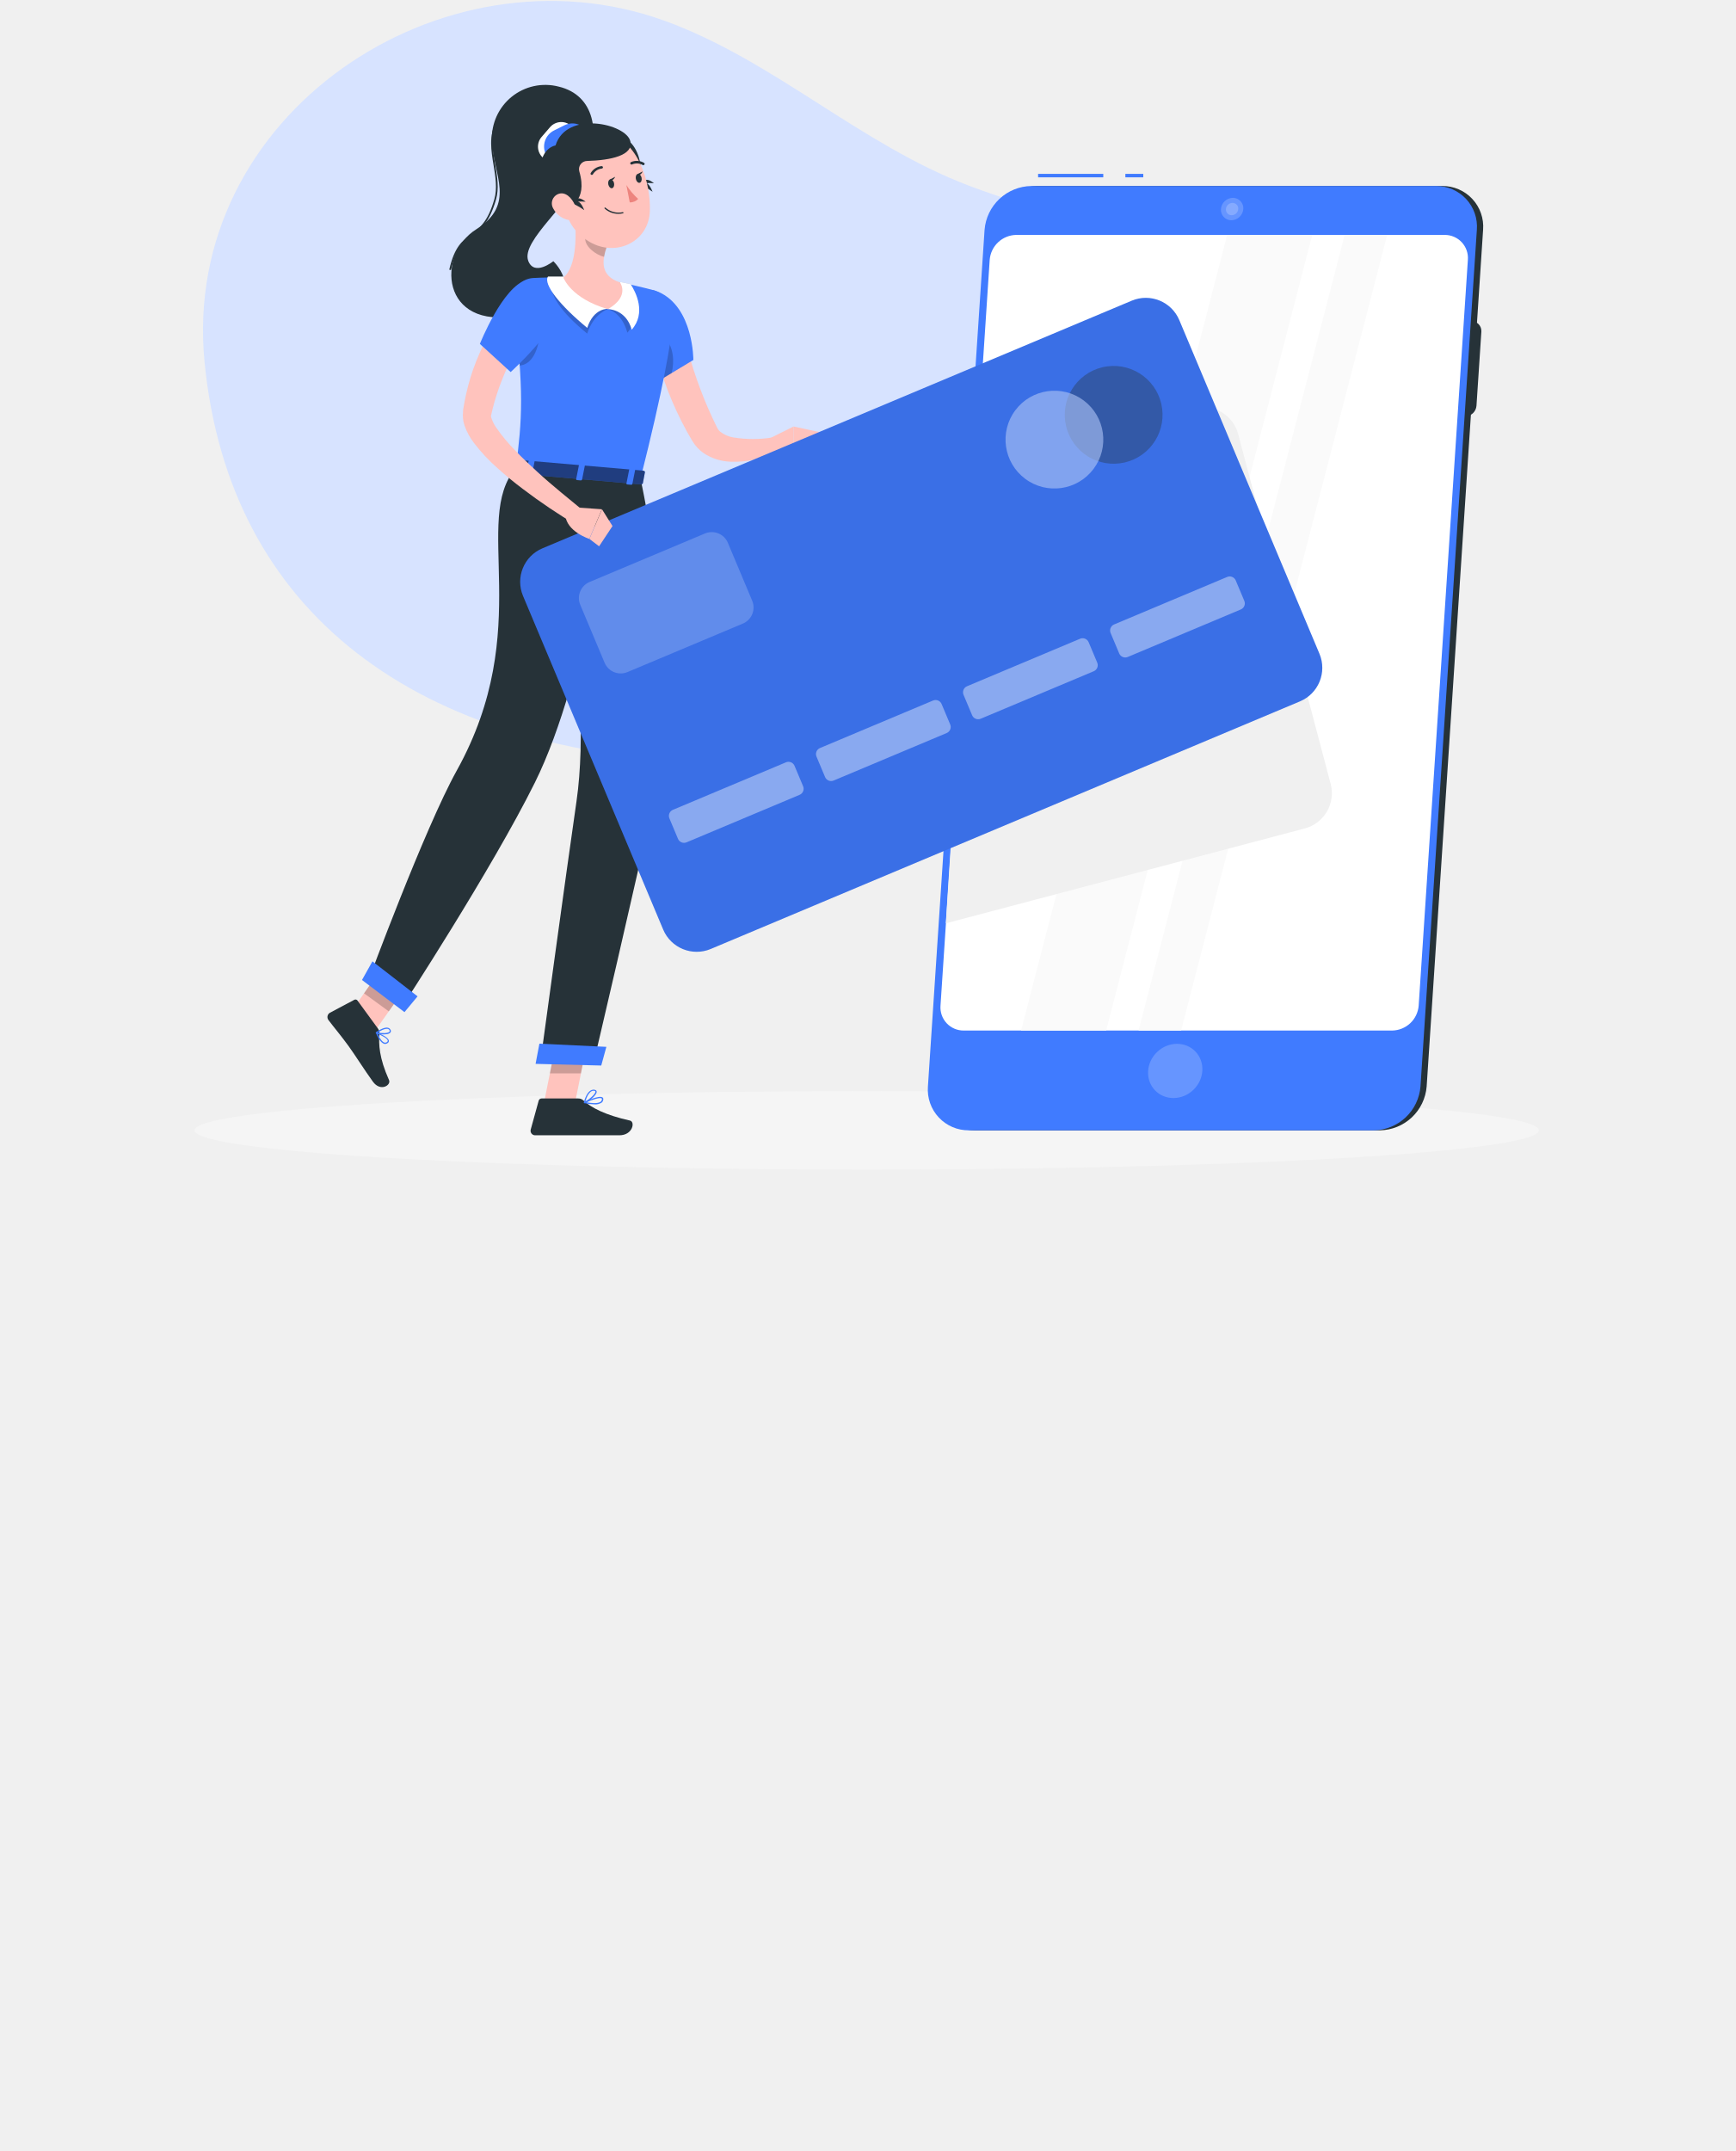
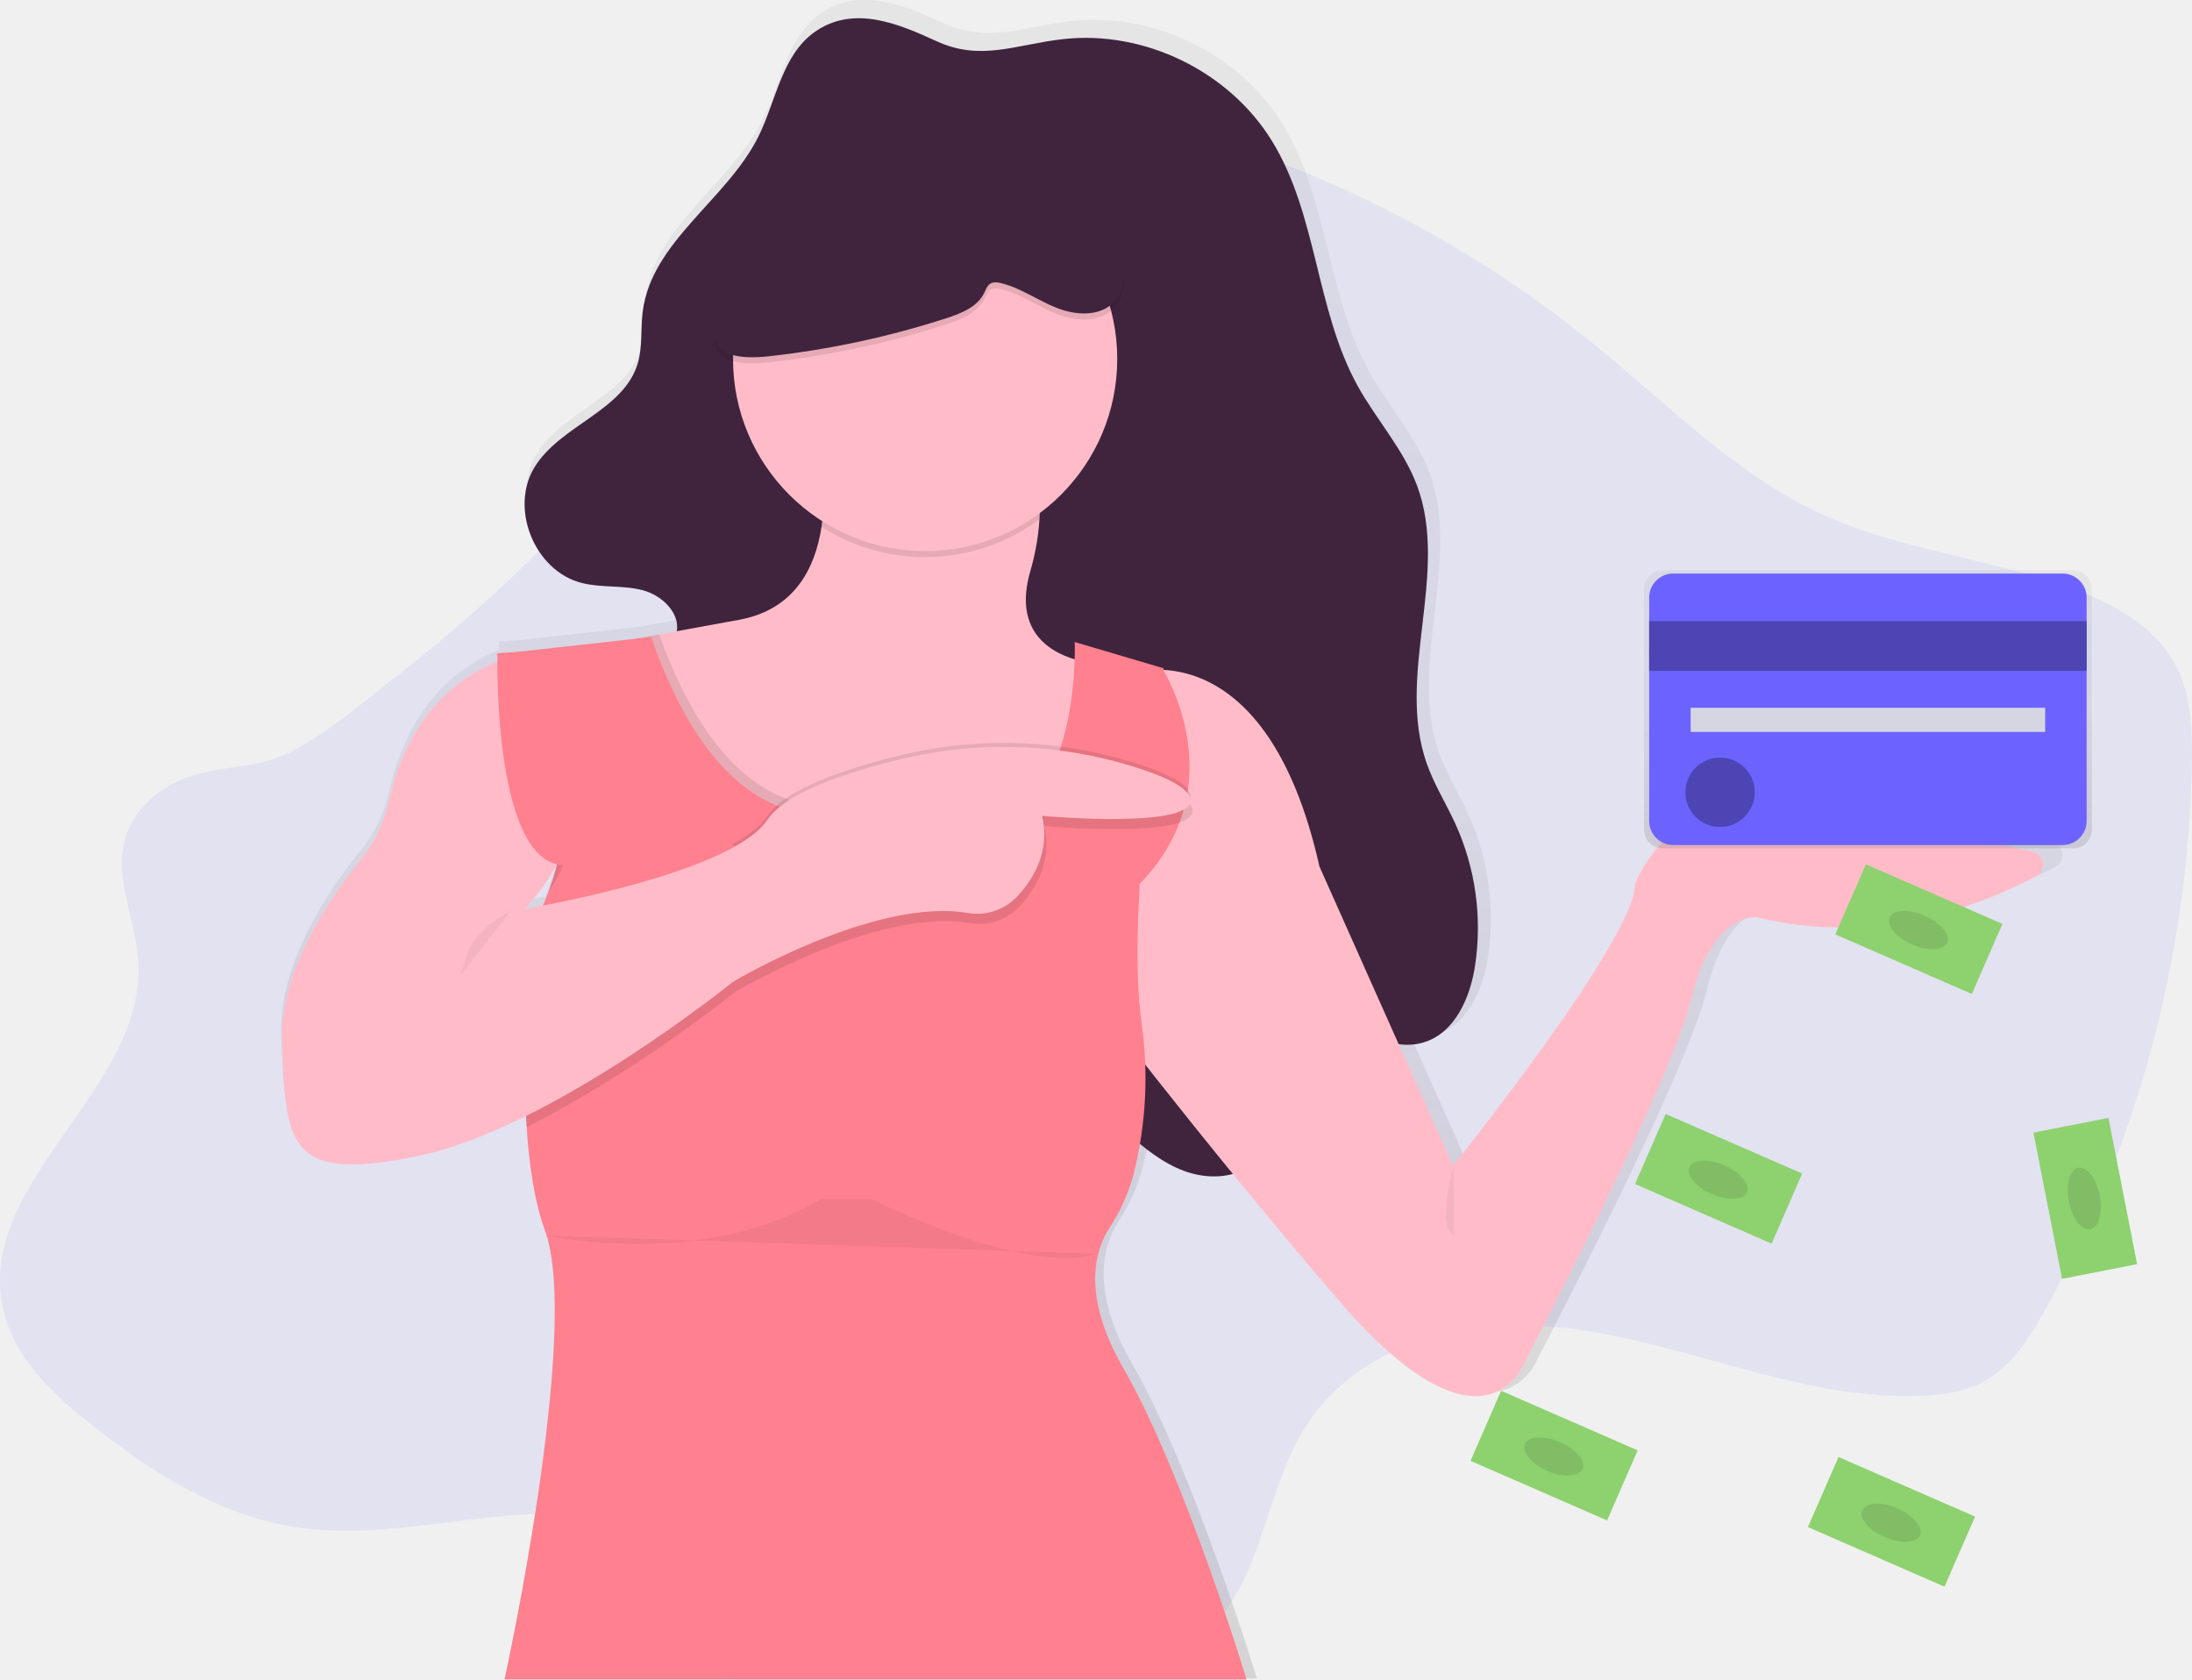
- <svg xmlns="http://www.w3.org/2000/svg" width="426" height="528" viewBox="0 0 426 528" fill="none">
-   <path d="M315.597 93.311C338.935 149.306 234.391 189.088 175.868 187.318C101.82 185.079 56.174 150.124 50.216 88.826C44.309 28.081 108.603 -14.552 163.024 5.049C189.843 14.71 211.062 35.392 237.881 45.58C269.721 57.666 301.017 58.321 315.597 93.311Z" fill="#D7E3FF" />
-   <path d="M212.781 287.095C303.922 287.095 377.806 282.782 377.806 277.46C377.806 272.139 303.922 267.826 212.781 267.826C121.641 267.826 47.757 272.139 47.757 277.46C47.757 282.782 121.641 287.095 212.781 287.095Z" fill="#F5F5F5" />
-   <path d="M338.79 277.46H239.379C237.994 277.475 236.621 277.201 235.348 276.656C234.074 276.112 232.928 275.308 231.983 274.296C231.037 273.284 230.313 272.086 229.855 270.778C229.398 269.471 229.218 268.083 229.327 266.702L243.2 56.414C243.433 53.517 244.736 50.81 246.855 48.821C248.975 46.832 251.759 45.704 254.665 45.656H354.068C355.452 45.642 356.824 45.917 358.096 46.462C359.369 47.008 360.514 47.812 361.458 48.824C362.403 49.836 363.127 51.033 363.583 52.34C364.04 53.647 364.22 55.034 364.111 56.414L350.255 266.702C350.023 269.599 348.72 272.306 346.6 274.295C344.481 276.284 341.696 277.412 338.79 277.46Z" fill="#263238" />
-   <path d="M359.719 102.205H347.684C347.35 102.208 347.019 102.142 346.712 102.01C346.405 101.879 346.128 101.685 345.9 101.441C345.672 101.197 345.497 100.908 345.387 100.592C345.276 100.277 345.233 99.942 345.259 99.609L346.459 81.395C346.526 80.702 346.846 80.059 347.358 79.588C347.87 79.116 348.538 78.851 349.234 78.841H361.26C361.59 78.838 361.918 78.903 362.222 79.032C362.526 79.161 362.8 79.352 363.028 79.591C363.255 79.831 363.431 80.114 363.544 80.424C363.657 80.735 363.705 81.065 363.686 81.395L362.486 99.609C362.431 100.308 362.116 100.962 361.605 101.442C361.093 101.922 360.421 102.194 359.719 102.205Z" fill="#263238" />
-   <path d="M280.684 42.677H276.284V43.528H280.684V42.677Z" fill="#407BFF" />
-   <path d="M270.862 42.677H254.861V43.528H270.862V42.677Z" fill="#407BFF" />
-   <path d="M337.275 277.46H237.864C236.479 277.474 235.107 277.199 233.834 276.654C232.561 276.109 231.416 275.305 230.471 274.293C229.525 273.281 228.801 272.084 228.343 270.777C227.885 269.47 227.705 268.082 227.812 266.702L241.719 56.414C241.952 53.517 243.255 50.81 245.374 48.821C247.494 46.833 250.278 45.704 253.184 45.656H352.595C353.975 45.651 355.34 45.932 356.605 46.481C357.871 47.03 359.008 47.835 359.947 48.846C360.885 49.857 361.603 51.052 362.056 52.354C362.509 53.657 362.687 55.039 362.579 56.414L348.74 266.702C348.508 269.599 347.205 272.306 345.085 274.295C342.966 276.284 340.181 277.412 337.275 277.46Z" fill="#407BFF" />
-   <path d="M341.786 252.964H236.613C235.826 252.973 235.046 252.817 234.323 252.508C233.599 252.198 232.949 251.741 232.411 251.167C231.874 250.592 231.462 249.911 231.203 249.169C230.943 248.426 230.84 247.638 230.902 246.853L242.979 63.776C243.11 62.135 243.846 60.6 245.044 59.471C246.243 58.342 247.818 57.698 249.465 57.665H354.664C355.45 57.657 356.23 57.813 356.954 58.122C357.677 58.432 358.328 58.888 358.865 59.463C359.402 60.038 359.814 60.718 360.074 61.461C360.334 62.203 360.436 62.992 360.375 63.776L348.297 246.853C348.166 248.499 347.427 250.037 346.223 251.167C345.019 252.297 343.437 252.938 341.786 252.964Z" fill="white" />
-   <path d="M322.168 57.666H301.281L250.682 252.965H271.568L322.168 57.666Z" fill="#FAFAFA" />
-   <path d="M340.569 57.666H330.126L279.526 252.965H289.97L340.569 57.666Z" fill="#FAFAFA" />
-   <path d="M326.696 192.45L303.988 106.563C303.38 104.28 301.893 102.33 299.851 101.142C297.809 99.953 295.379 99.622 293.093 100.222L239.37 114.419L232.204 226.648L320.355 203.353C322.638 202.742 324.586 201.252 325.774 199.209C326.962 197.166 327.293 194.736 326.696 192.45Z" fill="#F0F0F0" />
-   <path opacity="0.2" d="M293.001 267.505C295.731 264.864 295.941 260.653 293.47 258.099C290.999 255.545 286.783 255.615 284.053 258.256C281.324 260.896 281.114 265.108 283.584 267.662C286.055 270.216 290.271 270.146 293.001 267.505Z" fill="white" />
-   <path opacity="0.2" d="M305.239 51.316C305.18 52.058 304.846 52.75 304.303 53.259C303.76 53.767 303.046 54.055 302.302 54.065C301.95 54.066 301.601 53.994 301.278 53.854C300.955 53.714 300.664 53.508 300.424 53.249C300.184 52.991 300 52.686 299.884 52.353C299.768 52.021 299.722 51.667 299.749 51.316C299.806 50.574 300.14 49.88 300.683 49.371C301.227 48.862 301.941 48.575 302.685 48.567C303.038 48.566 303.387 48.638 303.71 48.778C304.033 48.919 304.324 49.124 304.564 49.383C304.804 49.641 304.988 49.946 305.104 50.279C305.22 50.611 305.266 50.965 305.239 51.316Z" fill="white" />
-   <path opacity="0.2" d="M303.996 51.316C303.966 51.724 303.785 52.106 303.487 52.387C303.189 52.667 302.797 52.826 302.388 52.831C302.192 52.834 301.999 52.796 301.819 52.72C301.639 52.643 301.478 52.53 301.345 52.387C301.211 52.245 301.11 52.075 301.046 51.891C300.982 51.706 300.958 51.511 300.975 51.316C301.005 50.908 301.186 50.526 301.484 50.245C301.782 49.965 302.174 49.806 302.583 49.801C302.779 49.798 302.972 49.836 303.152 49.912C303.332 49.989 303.493 50.102 303.626 50.245C303.759 50.387 303.861 50.556 303.925 50.741C303.989 50.926 304.013 51.121 303.996 51.316Z" fill="white" />
-   <path d="M144.112 40.694C147.287 32.889 146.147 23.382 137.142 21.255C135.157 20.743 133.081 20.704 131.079 21.14C129.077 21.576 127.204 22.475 125.612 23.765C124.02 25.055 122.753 26.7 121.911 28.569C121.069 30.437 120.677 32.476 120.766 34.524C121.124 43.035 126.724 50.125 116.91 56.295C107.097 62.466 108.144 81.063 127.124 77.471C146.104 73.88 135.848 64.117 135.848 64.117C135.848 64.117 131.192 67.913 129.694 64.049C127.796 59.044 140.436 49.827 144.112 40.694Z" fill="#263238" />
-   <path d="M110.714 66.296L110.297 66.202C111.565 60.525 113.557 59.061 115.659 57.512C117.762 55.963 119.753 54.491 121.362 48.907C122.119 46.277 121.643 43.367 121.175 40.558C120.579 36.975 119.966 33.264 121.813 29.944L122.179 30.157C120.409 33.34 121.013 36.966 121.592 40.49C122.068 43.35 122.562 46.303 121.77 49.001C120.128 54.721 117.983 56.295 115.915 57.827C113.846 59.359 111.948 60.781 110.714 66.296Z" fill="#263238" />
-   <path d="M168.284 83.565C168.344 83.855 168.446 84.289 168.54 84.68L168.838 85.88C169.042 86.689 169.272 87.498 169.51 88.306C169.995 89.915 170.514 91.54 171.076 93.141C172.199 96.361 173.483 99.522 174.923 102.614L175.996 104.852C176.177 105.252 176.434 105.614 176.753 105.916C177.71 106.685 178.851 107.19 180.064 107.38C183.246 107.894 186.491 107.894 189.673 107.38L190.822 110.997C189.942 111.385 189.041 111.726 188.124 112.019C187.213 112.322 186.287 112.577 185.349 112.785C183.397 113.234 181.393 113.42 179.392 113.338C177.036 113.271 174.746 112.549 172.778 111.253C171.671 110.485 170.738 109.493 170.038 108.342L169.902 108.129L169.816 107.984L169.646 107.678L169.297 107.082L168.608 105.873C166.827 102.627 165.263 99.266 163.927 95.813C163.28 94.111 162.641 92.332 162.122 90.536C161.867 89.685 161.612 88.74 161.382 87.821C161.152 86.902 160.948 86.034 160.76 84.944L168.284 83.565Z" fill="#FFC3BD" />
-   <path d="M161.714 71.667C170.302 75.497 170.225 88.366 170.225 88.366L161.177 93.805C161.177 93.805 154.368 83.727 154.879 79.148C155.381 74.373 156.845 69.513 161.714 71.667Z" fill="#407BFF" />
-   <path opacity="0.2" d="M163.067 82.646C160.718 80.272 158.65 83.012 156.76 86.051C158.056 88.738 159.532 91.334 161.177 93.822L164.888 91.592C165.62 88.757 165.408 85.03 163.067 82.646Z" fill="black" />
-   <path d="M188.779 107.703L194.822 104.69L194.891 112.597C194.891 112.597 190.38 113.38 187.375 110.214L188.779 107.703Z" fill="#FFC3BD" />
-   <path d="M201.317 106.094L200.278 111.967L194.891 112.597L194.822 104.69L201.317 106.094Z" fill="#FFC3BD" />
-   <path d="M133.465 271.179L140.938 271.894L144.419 254.505L136.946 253.791L133.465 271.179Z" fill="#FFC3BD" />
-   <path d="M84.466 250.794L90.543 255.22L100.68 240.836L94.594 236.41L84.466 250.794Z" fill="#FFC3BD" />
-   <path d="M92.773 252.454L87.768 245.603C87.685 245.481 87.56 245.395 87.417 245.36C87.274 245.326 87.123 245.345 86.993 245.415L80.993 248.599C80.845 248.685 80.716 248.801 80.616 248.94C80.516 249.079 80.446 249.238 80.412 249.406C80.377 249.574 80.379 249.747 80.416 249.915C80.453 250.082 80.525 250.24 80.627 250.377C82.414 252.735 83.393 253.782 85.598 256.803C86.959 258.659 89.683 262.957 91.555 265.519C93.428 268.081 96.058 266.37 95.513 265.136C93.045 259.595 92.96 256.352 93.147 253.756C93.183 253.291 93.05 252.829 92.773 252.454Z" fill="#263238" />
-   <path d="M141.925 269.638H132.954C132.793 269.638 132.636 269.692 132.508 269.791C132.381 269.889 132.289 270.027 132.248 270.183L130.299 277.256C130.251 277.423 130.243 277.599 130.275 277.77C130.308 277.941 130.38 278.102 130.486 278.241C130.592 278.379 130.728 278.49 130.885 278.566C131.042 278.642 131.214 278.68 131.388 278.677C134.554 278.677 136.052 278.677 139.993 278.677H152.053C155.33 278.677 156.011 275.366 154.658 275.06C148.581 273.715 145.074 271.86 143.193 270.089C142.843 269.784 142.39 269.623 141.925 269.638Z" fill="#263238" />
-   <path opacity="0.2" d="M144.419 254.514L142.623 263.476H135.005L136.946 253.799L144.419 254.514Z" fill="black" />
-   <path opacity="0.2" d="M94.594 236.41L100.68 240.845L95.454 248.258L89.368 243.823L94.594 236.41Z" fill="black" />
-   <path d="M165.254 78.45C164.727 84.195 162.82 95.473 157.245 117.508L126.656 114.861C128.128 103.38 128.818 95.941 125.941 74.203C125.847 73.485 125.903 72.754 126.103 72.058C126.304 71.362 126.645 70.714 127.107 70.156C127.568 69.597 128.139 69.139 128.785 68.81C129.431 68.482 130.137 68.289 130.86 68.245C133.065 68.126 135.686 68.049 138.316 68.152C142.969 68.221 147.611 68.622 152.207 69.352C154.905 69.837 157.782 70.535 160.122 71.148C161.703 71.562 163.086 72.522 164.025 73.859C164.965 75.196 165.4 76.823 165.254 78.45Z" fill="#407BFF" />
-   <path opacity="0.2" d="M126.724 80.57C127.115 83.974 127.405 87.013 127.575 89.736C130.392 89.489 132.469 86.4 132.682 79.94C131.626 76.816 129.116 77.948 126.724 80.57Z" fill="black" />
-   <path d="M157.245 117.508C157.245 117.508 167.595 163.299 160.65 195.582C156.028 217.2 145.738 260.872 145.738 260.872L132.69 260.54C132.69 260.54 138.921 214.707 141.534 196.705C146.002 165.877 134.81 115.602 134.81 115.602L157.245 117.508Z" fill="#263238" />
-   <path opacity="0.2" d="M145.312 126.76L138.784 137.05C140.75 149.251 141.998 161.556 142.521 173.904C151.696 157.477 147.347 135.45 145.312 126.76Z" fill="black" />
-   <path d="M147.611 261.553L131.49 261.144L132.427 256.19L148.87 256.965L147.611 261.553Z" fill="#407BFF" />
-   <path d="M150.555 117.023C150.555 117.023 144.487 165.58 131.32 192.092C120.689 213.507 98.45 247.543 98.45 247.543L90.321 241.032C90.321 241.032 104.229 203.387 112.127 189.165C131.507 154.268 115.668 127.671 126.656 114.861L150.555 117.023Z" fill="#263238" />
-   <path d="M277.847 73.811L133.176 134.596C128.634 136.504 126.499 141.733 128.407 146.274L162.817 228.171C164.725 232.713 169.954 234.848 174.495 232.939L319.166 172.155C323.708 170.247 325.843 165.018 323.935 160.476L289.525 78.579C287.617 74.038 282.388 71.903 277.847 73.811Z" fill="#407BFF" />
-   <path opacity="0.1" d="M277.847 73.811L133.176 134.596C128.634 136.504 126.499 141.733 128.407 146.274L162.817 228.171C164.725 232.713 169.954 234.848 174.495 232.939L319.166 172.155C323.708 170.247 325.843 165.018 323.935 160.476L289.525 78.579C287.617 74.038 282.388 71.903 277.847 73.811Z" fill="black" />
-   <path opacity="0.2" d="M173.082 130.95L144.755 142.852C142.571 143.769 141.544 146.284 142.462 148.468L148.433 162.678C149.35 164.863 151.865 165.889 154.049 164.972L182.376 153.07C184.56 152.152 185.587 149.638 184.669 147.454L178.699 133.243C177.781 131.059 175.266 130.032 173.082 130.95Z" fill="white" />
-   <path opacity="0.4" d="M192.959 187.123L165.205 198.784C164.386 199.128 164.001 200.071 164.345 200.89L166.451 205.904C166.796 206.723 167.739 207.108 168.558 206.764L196.312 195.103C197.131 194.759 197.516 193.816 197.172 192.997L195.065 187.983C194.721 187.164 193.778 186.779 192.959 187.123Z" fill="white" />
-   <path opacity="0.4" d="M229.068 171.956L201.314 183.617C200.495 183.961 200.11 184.904 200.454 185.723L202.561 190.737C202.905 191.556 203.848 191.941 204.667 191.597L232.421 179.936C233.24 179.592 233.625 178.649 233.281 177.83L231.174 172.816C230.83 171.996 229.887 171.611 229.068 171.956Z" fill="white" />
-   <path opacity="0.4" d="M265.169 156.788L237.415 168.449C236.596 168.793 236.211 169.736 236.555 170.555L238.662 175.569C239.006 176.388 239.949 176.773 240.768 176.429L268.522 164.768C269.341 164.424 269.726 163.481 269.382 162.662L267.275 157.648C266.931 156.829 265.988 156.444 265.169 156.788Z" fill="white" />
-   <path opacity="0.4" d="M301.279 141.621L273.525 153.282C272.706 153.626 272.321 154.569 272.665 155.388L274.772 160.402C275.116 161.221 276.059 161.606 276.878 161.262L304.632 149.601C305.451 149.257 305.836 148.314 305.492 147.495L303.385 142.481C303.041 141.662 302.098 141.277 301.279 141.621Z" fill="white" />
-   <g opacity="0.6">
-     <path opacity="0.6" d="M276.167 113.51C282.618 111.989 286.614 105.526 285.093 99.075C283.571 92.624 277.108 88.628 270.657 90.149C264.207 91.671 260.21 98.133 261.732 104.584C263.253 111.035 269.716 115.031 276.167 113.51Z" fill="#263238" />
-     <path opacity="0.6" d="M268.47 115.11C272.446 109.807 271.37 102.285 266.067 98.309C260.764 94.334 253.242 95.409 249.266 100.713C245.29 106.016 246.366 113.537 251.669 117.513C256.972 121.489 264.494 120.413 268.47 115.11Z" fill="white" />
-   </g>
-   <path d="M99.301 248.445L88.874 240.555L91.436 235.976L102.518 244.572L99.301 248.445Z" fill="#407BFF" />
-   <path d="M126.349 113.031L124.732 115.653C124.605 115.849 124.843 116.095 125.192 116.121L157.279 118.896C157.552 118.896 157.79 118.802 157.824 118.632L158.335 115.917C158.377 115.729 158.148 115.551 157.85 115.525L126.869 112.844C126.773 112.829 126.676 112.838 126.585 112.871C126.494 112.903 126.413 112.959 126.349 113.031Z" fill="#407BFF" />
-   <path opacity="0.5" d="M126.349 113.031L124.732 115.653C124.605 115.849 124.843 116.095 125.192 116.121L157.279 118.896C157.552 118.896 157.79 118.802 157.824 118.632L158.335 115.917C158.377 115.729 158.148 115.551 157.85 115.525L126.869 112.844C126.773 112.829 126.676 112.838 126.585 112.871C126.494 112.903 126.413 112.959 126.349 113.031Z" fill="black" />
-   <path d="M130.222 116.853L129.371 116.785C129.209 116.785 129.09 116.674 129.107 116.572L129.805 113.048C129.805 112.937 129.975 112.869 130.145 112.886L130.997 112.954C131.167 112.954 131.286 113.065 131.26 113.167L130.563 116.691C130.528 116.793 130.375 116.87 130.222 116.853Z" fill="#407BFF" />
-   <path d="M154.905 118.99L154.054 118.922C153.892 118.922 153.773 118.811 153.79 118.709L154.488 115.185C154.518 115.124 154.568 115.075 154.63 115.046C154.692 115.016 154.761 115.009 154.828 115.023L155.679 115.092C155.849 115.092 155.969 115.202 155.943 115.304L155.245 118.828C155.237 118.947 155.083 119.007 154.905 118.99Z" fill="#407BFF" />
-   <path d="M142.563 117.925L141.712 117.849C141.542 117.849 141.423 117.738 141.448 117.636L142.146 114.112C142.146 114.01 142.317 113.934 142.478 113.951L143.329 114.027C143.491 114.027 143.61 114.138 143.593 114.24L142.895 117.764C142.878 117.866 142.734 117.934 142.563 117.925Z" fill="#407BFF" />
-   <path d="M94.679 256.241C94.583 256.258 94.486 256.258 94.39 256.241C93.462 256.054 92.688 254.48 92.279 253.56C92.263 253.536 92.254 253.508 92.254 253.479C92.254 253.451 92.263 253.422 92.279 253.399C92.301 253.382 92.328 253.373 92.356 253.373C92.383 253.373 92.41 253.382 92.432 253.399C92.722 253.501 95.258 254.479 95.454 255.407C95.477 255.508 95.472 255.613 95.439 255.711C95.406 255.808 95.346 255.895 95.266 255.96C95.105 256.114 94.9 256.212 94.679 256.241ZM92.696 253.756C93.275 255.024 93.922 255.833 94.449 255.935C94.569 255.953 94.69 255.941 94.803 255.899C94.916 255.857 95.017 255.788 95.096 255.697C95.139 255.665 95.171 255.621 95.189 255.571C95.207 255.522 95.21 255.467 95.198 255.416C95.079 254.845 93.573 254.114 92.696 253.756Z" fill="#407BFF" />
-   <path d="M94.756 253.875C93.947 253.976 93.125 253.888 92.356 253.62C92.332 253.61 92.312 253.593 92.297 253.572C92.282 253.551 92.273 253.526 92.27 253.501C92.267 253.475 92.271 253.449 92.281 253.425C92.292 253.401 92.309 253.38 92.33 253.365C92.407 253.314 94.16 252.037 95.215 252.275C95.346 252.3 95.469 252.353 95.576 252.431C95.684 252.509 95.773 252.61 95.837 252.726C95.921 252.833 95.967 252.965 95.967 253.101C95.967 253.237 95.921 253.369 95.837 253.475C95.534 253.73 95.152 253.872 94.756 253.875ZM92.773 253.424C93.624 253.671 95.215 253.688 95.607 253.254C95.675 253.186 95.734 253.075 95.607 252.854C95.565 252.775 95.505 252.706 95.433 252.653C95.361 252.6 95.278 252.564 95.19 252.548C94.475 252.403 93.249 253.109 92.773 253.424Z" fill="#407BFF" />
-   <path d="M145.908 271.085C145.083 271.064 144.262 270.962 143.457 270.779C143.43 270.767 143.406 270.747 143.39 270.722C143.374 270.698 143.365 270.668 143.365 270.639C143.365 270.609 143.374 270.58 143.39 270.555C143.406 270.53 143.43 270.51 143.457 270.498C143.832 270.319 147.083 268.796 147.9 269.375C147.976 269.423 148.036 269.492 148.074 269.573C148.112 269.655 148.125 269.745 148.113 269.834C148.111 270.001 148.07 270.165 147.993 270.313C147.916 270.46 147.805 270.588 147.67 270.685C147.141 271.003 146.523 271.143 145.908 271.085ZM143.968 270.575C144.938 270.753 146.725 270.992 147.457 270.439C147.552 270.364 147.63 270.27 147.686 270.163C147.742 270.056 147.774 269.938 147.781 269.817C147.781 269.698 147.781 269.647 147.704 269.621C147.245 269.307 145.321 269.979 143.968 270.575Z" fill="#407BFF" />
-   <path d="M143.491 270.779C143.461 270.791 143.428 270.791 143.397 270.779C143.375 270.763 143.359 270.74 143.35 270.714C143.341 270.689 143.339 270.661 143.346 270.634C143.346 270.489 144.112 267.281 145.9 267.485C146.342 267.545 146.462 267.757 146.487 267.936C146.598 268.787 144.546 270.404 143.559 270.804L143.491 270.779ZM145.721 267.74C144.589 267.74 143.934 269.613 143.712 270.362C144.776 269.8 146.266 268.464 146.172 267.945C146.172 267.902 146.172 267.783 145.84 267.749L145.721 267.74Z" fill="#407BFF" />
-   <path d="M130.043 80.722L129.592 81.361L129.099 82.084C128.767 82.578 128.435 83.08 128.12 83.599C127.473 84.621 126.886 85.684 126.29 86.749C125.113 88.888 124.079 91.103 123.192 93.379C122.298 95.641 121.55 97.958 120.953 100.315L120.553 102.018C120.553 101.967 120.502 102.145 120.596 102.469C120.889 103.378 121.316 104.239 121.864 105.022C123.239 106.999 124.782 108.853 126.477 110.563C128.179 112.367 130.069 114.112 131.95 115.848C133.831 117.585 135.805 119.253 137.78 120.896C139.755 122.538 141.772 124.198 143.738 125.798L141.61 128.939C137.051 126.235 132.649 123.274 128.426 120.07C126.298 118.47 124.213 116.785 122.196 114.963C120.081 113.109 118.151 111.054 116.434 108.827C115.405 107.518 114.599 106.049 114.051 104.477C113.678 103.384 113.553 102.221 113.685 101.073V100.835V100.707L113.727 100.452L113.812 99.932L113.991 98.903C114.492 96.161 115.198 93.461 116.102 90.825C117.037 88.203 118.143 85.644 119.413 83.165C120.051 81.923 120.749 80.722 121.498 79.539C121.864 78.944 122.247 78.356 122.647 77.769L123.277 76.918C123.498 76.62 123.685 76.356 123.983 75.99L130.043 80.722Z" fill="#FFC3BD" />
-   <path d="M129.286 68.73C123.447 70.262 117.813 84.417 117.813 84.417L125.371 91.328C125.371 91.328 137.244 80.501 136.844 75.616C136.512 71.462 133.976 67.488 129.286 68.73Z" fill="#407BFF" />
-   <path opacity="0.2" d="M138.316 67.879C137.247 68.098 136.156 68.198 135.065 68.177C134.835 72.382 137.533 76.442 144.164 81.889C145.755 76.927 149.27 75.854 149.27 75.854L138.316 67.879Z" fill="black" />
-   <path opacity="0.2" d="M152.207 69.215C152.207 69.215 152.981 69.326 154.828 69.751C156.062 71.65 157.662 77.497 154.028 81.667C152.615 76.561 149.245 75.914 149.245 75.914L152.207 69.215Z" fill="black" />
-   <path d="M138.316 67.879C138.316 67.879 136.614 67.879 134.537 67.879C133.303 69.777 137.55 75.037 144.172 80.484C145.764 75.522 149.279 75.82 149.279 75.82L138.316 67.879Z" fill="white" />
-   <path d="M152.207 69.215C152.207 69.215 152.981 69.326 154.828 69.751C156.062 71.65 158.726 76.79 155.092 80.927C153.679 75.82 149.245 75.888 149.245 75.888L152.207 69.215Z" fill="white" />
-   <path d="M141.048 52.602C141.542 57.147 141.704 65.368 138.316 68.126C138.316 68.126 140.078 73.233 149.245 75.888C154.76 72.705 152.207 69.326 152.207 69.326C147.33 67.709 147.781 64.024 148.947 60.619L141.048 52.602Z" fill="#FFC3BD" />
-   <path opacity="0.2" d="M144.266 55.878L148.947 60.619C148.66 61.407 148.444 62.219 148.3 63.045C146.419 62.611 143.695 60.653 143.67 58.645C143.704 57.695 143.906 56.758 144.266 55.878Z" fill="black" />
-   <path d="M151.398 34.438C152.888 32.796 155.841 34.89 156.93 38.915C158.565 44.873 154.207 45.299 151.926 42.32C149.645 39.341 150.155 35.809 151.398 34.438Z" fill="#263238" />
-   <path d="M156.011 44.899C157.506 45.416 158.919 46.144 160.207 47.061C159.467 45.256 158.803 44.158 156.011 44.899Z" fill="#263238" />
-   <path d="M156.871 45.18C158.081 44.939 159.319 44.87 160.548 44.975C159.339 44.048 158.462 43.588 156.871 45.18Z" fill="#263238" />
-   <path d="M137.031 45.503C138.929 52.763 139.584 55.878 144.027 58.917C150.726 63.496 159.228 59.581 159.543 51.895C159.824 44.984 156.675 34.277 148.904 32.762C147.192 32.414 145.419 32.512 143.755 33.045C142.091 33.578 140.592 34.53 139.4 35.808C138.209 37.087 137.366 38.649 136.951 40.346C136.536 42.044 136.564 43.819 137.031 45.503Z" fill="#FFC3BD" />
-   <path d="M140.538 35.928L138.435 38.371C137.805 39.093 136.915 39.537 135.959 39.607C135.003 39.677 134.058 39.368 133.329 38.746C132.606 38.116 132.16 37.227 132.088 36.271C132.017 35.315 132.325 34.369 132.946 33.639L135.048 31.205C135.679 30.484 136.568 30.039 137.523 29.968C138.478 29.896 139.423 30.203 140.155 30.822C140.876 31.452 141.32 32.341 141.392 33.297C141.463 34.252 141.157 35.197 140.538 35.928Z" fill="white" />
-   <path d="M142.478 38.651L139.925 39.928C138.877 40.441 137.668 40.519 136.563 40.145C135.458 39.77 134.546 38.973 134.027 37.928C133.513 36.879 133.435 35.669 133.81 34.562C134.184 33.456 134.981 32.542 136.027 32.021L138.58 30.744C139.63 30.232 140.841 30.155 141.948 30.531C143.054 30.907 143.967 31.706 144.487 32.753C145 33.802 145.076 35.011 144.7 36.117C144.323 37.222 143.525 38.133 142.478 38.651Z" fill="#407BFF" />
-   <path d="M139.21 50.933C139.21 50.933 144.453 49.733 142.223 42.065C142.14 41.769 142.125 41.459 142.18 41.157C142.236 40.856 142.359 40.571 142.542 40.324C142.724 40.078 142.96 39.877 143.233 39.736C143.505 39.594 143.806 39.518 144.112 39.511C150.019 39.349 155.543 38.115 154.76 34.694C153.781 30.37 139.065 27.034 136.393 35.69C131.175 36.907 130.98 47.188 139.21 50.933Z" fill="#263238" />
-   <path d="M139.235 49.418C140.73 49.935 142.143 50.663 143.432 51.58C142.691 49.793 142.027 48.695 139.235 49.418Z" fill="#263238" />
-   <path d="M140.095 49.716C141.305 49.475 142.543 49.407 143.772 49.512C142.572 48.601 141.695 48.133 140.095 49.716Z" fill="#263238" />
-   <path d="M135.839 51.205C136.519 52.487 137.679 53.448 139.065 53.878C140.912 54.431 141.865 52.797 141.389 51.035C140.955 49.452 139.474 47.264 137.61 47.477C137.204 47.533 136.819 47.69 136.489 47.931C136.159 48.173 135.894 48.494 135.718 48.864C135.543 49.233 135.462 49.641 135.483 50.05C135.504 50.458 135.627 50.855 135.839 51.205Z" fill="#FFC3BD" />
-   <path d="M149.338 45.256C149.458 45.852 149.875 46.277 150.258 46.201C150.641 46.124 150.87 45.571 150.76 44.975C150.649 44.379 150.224 43.954 149.832 44.03C149.44 44.107 149.219 44.652 149.338 45.256Z" fill="#263238" />
-   <path d="M156.105 43.92C156.224 44.524 156.632 44.941 157.024 44.865C157.416 44.788 157.637 44.243 157.518 43.648C157.398 43.052 156.99 42.626 156.598 42.703C156.207 42.779 155.986 43.324 156.105 43.92Z" fill="#263238" />
-   <path d="M156.437 42.771L157.79 42.073C157.79 42.073 157.271 43.341 156.437 42.771Z" fill="#263238" />
-   <path d="M153.781 45.418C154.582 46.68 155.553 47.825 156.667 48.822C156.407 49.107 156.088 49.331 155.732 49.478C155.376 49.625 154.992 49.692 154.607 49.674L153.781 45.418Z" fill="#ED847E" />
-   <path d="M151.841 52.491C150.581 52.507 149.363 52.041 148.436 51.188C148.409 51.16 148.393 51.122 148.393 51.082C148.393 51.042 148.409 51.004 148.436 50.976C148.465 50.948 148.503 50.933 148.543 50.933C148.582 50.933 148.62 50.948 148.649 50.976C149.222 51.481 149.906 51.843 150.645 52.034C151.385 52.225 152.159 52.238 152.905 52.074C152.943 52.067 152.982 52.075 153.014 52.098C153.046 52.12 153.068 52.154 153.075 52.193C153.082 52.231 153.073 52.271 153.05 52.303C153.028 52.334 152.994 52.356 152.956 52.363C152.59 52.445 152.216 52.488 151.841 52.491Z" fill="#263238" />
-   <path d="M145.278 42.933C145.225 42.93 145.172 42.916 145.125 42.89C145.058 42.849 145.009 42.784 144.99 42.707C144.97 42.63 144.983 42.549 145.023 42.481C145.305 42.003 145.696 41.599 146.166 41.303C146.635 41.007 147.168 40.827 147.721 40.779C147.8 40.779 147.875 40.809 147.932 40.863C147.989 40.917 148.023 40.99 148.028 41.069C148.029 41.108 148.022 41.147 148.008 41.183C147.994 41.22 147.973 41.253 147.946 41.282C147.92 41.31 147.887 41.333 147.852 41.349C147.816 41.365 147.777 41.374 147.738 41.375C147.282 41.425 146.844 41.584 146.46 41.837C146.077 42.09 145.759 42.43 145.534 42.831C145.503 42.867 145.463 42.895 145.419 42.913C145.374 42.931 145.326 42.937 145.278 42.933Z" fill="#263238" />
-   <path d="M157.986 40.532C157.938 40.545 157.889 40.545 157.841 40.532C157.444 40.298 156.998 40.161 156.538 40.131C156.078 40.102 155.618 40.181 155.194 40.362C155.118 40.401 155.031 40.407 154.95 40.381C154.87 40.355 154.803 40.297 154.764 40.222C154.726 40.146 154.719 40.058 154.745 39.978C154.772 39.897 154.829 39.83 154.905 39.792C155.414 39.561 155.972 39.457 156.531 39.488C157.09 39.519 157.633 39.685 158.113 39.971C158.147 39.989 158.177 40.014 158.201 40.045C158.225 40.075 158.243 40.11 158.253 40.147C158.264 40.185 158.266 40.224 158.261 40.262C158.256 40.3 158.244 40.337 158.224 40.371C158.203 40.417 158.169 40.456 158.127 40.484C158.085 40.513 158.036 40.529 157.986 40.532Z" fill="#263238" />
-   <path d="M140.955 124.53L147.764 125.006L144.691 132.284C144.691 132.284 139.006 130.488 138.776 126.326L140.955 124.53Z" fill="#FFC3BD" />
-   <path d="M150.377 129.126L147.083 134.097L144.7 132.284L147.789 125.007L150.377 129.126Z" fill="#FFC3BD" />
-   <path d="M149.67 44.099L151.024 43.401C151.024 43.401 150.504 44.669 149.67 44.099Z" fill="#263238" />
+ <svg xmlns="http://www.w3.org/2000/svg" xmlns:xlink="http://www.w3.org/1999/xlink" id="03854386-909d-4c5e-a40c-cbc0e2c8086d" data-name="Layer 1" width="1084" height="830.5" viewBox="0 0 1084 830.5">
+   <defs>
+     <linearGradient id="90f0dbd4-e0cf-4508-b8ac-47d2cbf1c993" x1="637.43" y1="864.75" x2="637.43" y2="34.75" gradientUnits="userSpaceOnUse">
+       <stop offset="0" stop-color="gray" stop-opacity="0.25" />
+       <stop offset="0.54" stop-color="gray" stop-opacity="0.12" />
+       <stop offset="1" stop-color="gray" stop-opacity="0.1" />
+     </linearGradient>
+     <linearGradient id="21e38948-19ad-47ba-be29-9a74b5c58390" x1="981.72" y1="454.26" x2="981.72" y2="316.75" xlink:href="#90f0dbd4-e0cf-4508-b8ac-47d2cbf1c993" />
+   </defs>
+   <path d="M152.13,418.6c-15,4.9-29,16.76-32.78,33.21-4.29,18.9,5.59,38,7,57.38,4.61,63.61-79.13,108.49-67.19,171C63.91,705,83.09,723.29,102,738.34c30.27,24.11,63.85,45.4,101,51.42,56.44,9.13,115.42-17.73,170.29-.75,44.25,13.69,78.11,53.83,122.06,68.64,33.46,11.28,69.49,6.83,104.28,2.27,18.71-2.45,38.37-5.29,53.5-17.44,28.17-22.62,29.87-67.28,48.71-99.29,29.07-49.41,92.81-59.06,146.26-49.46S953.42,727,1007.57,725c11.57-.41,23.44-2.12,33.52-8.25,12.27-7.46,20.57-20.59,27.9-33.59,45.68-81,71.13-175.22,72.94-270.07.31-16.39-.22-33.49-7.35-48-9-18.31-27-29.24-45-36.62C1046.5,310.85,998.91,308,956.68,288c-40.73-19.27-73.73-53.08-109.19-82-70.33-57.45-153-97.21-239.52-115.26-20.37-4.25-41.51-7.29-61.75-2.38-23.32,5.66-43.42,21.37-61.49,38.27-48.09,45-86.62,100.48-130.92,149.78A765.11,765.11,0,0,1,254.32,369c-16.43,12.77-33.83,27.93-52.1,37.37C185.51,415,169.8,412.83,152.13,418.6Z" transform="translate(-58 -34.75)" fill="#6c63ff" opacity="0.1" />
+   <path d="M1072.55,451c-22-4.6-63.65-13.23-110.79-22.79-69.79-14.15-88,39.41-88,39.41,0,27.28-91,140.44-91,140.44l-27.14-60.8a28.62,28.62,0,0,0,12.48-.84c15.54-4.64,23.22-22.17,25.71-38.18a125.46,125.46,0,0,0-9.77-71c-4.63-10.14-10.63-19.68-14.35-30.18C754,363,781.18,312,764.74,268.11c-6.79-18.11-20.33-32.8-29.69-49.72-21-38.05-20.1-85.65-43-122.61-21.48-34.65-63.81-55.19-104.36-50.61-23.91,2.7-41,11.24-63.28,1-18.81-8.62-41.39-18.26-60.76-4.68-16.52,11.58-19.33,34.39-28.35,52.42-15.84,31.67-53.42,52.34-57.84,87.47-1.09,8.66,0,17.64-2.53,26-7.22,23.63-38.66,30.61-51.54,51.7-12.61,20.64.13,51.85,23.59,57.8,10,2.54,20.76,1,30.75,3.69,9.37,2.5,18.46,11.26,16.84,20.41l-20.78,3.78L314,351.4l-9.25.58s0,.16,0,.45l-.5.06.49.4c0,.71,0,1.82,0,3.28-16.83,6.59-44.1,24.18-54.4,70.32a69.84,69.84,0,0,1-13.93,28.75c-15.33,18.9-40.77,55.81-39.35,91.24,2,50.52,2,70.73,68.78,56.58,16.87-3.57,35.22-10.89,53.23-19.83,1.05,21.06,3.78,41.71,9.48,57.21,18.21,49.51-20.23,224.31-20.23,224.31H679.55s-31.36-103.06-61.7-155.6c-21.49-37.22-13.55-59.73-7.09-69.7a93.56,93.56,0,0,0,12.39-27.62c1.1-4.31,2.17-9.2,3.09-14.62,6.83,5.59,14.12,10.61,22.37,13.61,7.64,2.77,16.33,3.53,24.06,1.39,15.82,19.34,33.49,40.55,52.4,62.59,72.83,84.87,93.06,32.33,93.06,32.33s73.84-140.44,84-182.88,32.37-40.42,32.37-40.42c60.88,15.39,114.84-6.95,139.91-20.39A6.67,6.67,0,0,0,1072.55,451ZM321.43,476.39a96.07,96.07,0,0,0,13-19l.19,0a144.31,144.31,0,0,1-7.11,20.68c-5.67,1.09-9.09,1.66-9.09,1.66Z" transform="translate(-58 -34.75)" fill="url(#90f0dbd4-e0cf-4508-b8ac-47d2cbf1c993)" />
+   <path d="M461,50.48c-16.33,11.46-19.11,34-28,51.88-15.66,31.34-52.81,51.81-57.18,86.57-1.08,8.57,0,17.46-2.5,25.72-7.13,23.39-38.22,30.3-51,51.17-12.47,20.42.13,51.31,23.32,57.2,9.91,2.52,20.52,1,30.4,3.65s19.45,12.33,16.18,22c-2.43,7.2-11,11.3-12.56,18.74-1.36,6.4,3,12.5,7.22,17.48,5.36,6.3,11.08,12.5,18.25,16.63,19.72,11.36,44.32,4.54,67.06,3.79a121.17,121.17,0,0,1,76.47,24.31c6.29,4.77,12.21,10.28,16.11,17.15,12.71,22.38.69,50.47,3.39,76.06,3.06,29.08,24.78,52.42,46.71,71.75,8.76,7.72,18,15.33,29,19.32s24.15,3.77,33.4-3.35c9.72-7.48,13.1-20.73,13.16-33s-2.52-24.48-1.9-36.73c.3-6,2.49-13.13,8.34-14.31,2.93-.59,5.9.6,8.57,1.94C724.1,537.83,742,556.2,762,550.24c15.37-4.59,23-21.94,25.42-37.79a124.29,124.29,0,0,0-9.66-70.24c-4.58-10-10.51-19.47-14.19-29.87-15.46-43.69,11.39-94.18-4.85-137.59-6.71-17.92-20.1-32.46-29.35-49.21-20.8-37.66-19.87-84.77-42.52-121.35-21.23-34.3-63.09-54.62-103.17-50.09-23.64,2.67-40.53,11.13-62.56,1C502.52,46.59,480.2,37,461,50.48Z" transform="translate(-58 -34.75)" fill="#40243e" />
+   <path d="M619.5,367.25s65-20,91,96l66,148s90-112,90-139c0,0,18-53,87-39,46.61,9.46,87.74,18,109.53,22.55a6.6,6.6,0,0,1,1.79,12.27c-24.78,13.3-78.13,35.41-138.32,20.18,0,0-22-2-32,40s-83,181-83,181-20,52-92-32-126-156-126-156Z" transform="translate(-58 -34.75)" fill="#ffbcc8" />
+   <path d="M619.5,381.25l-8.62,28.39-8.52,28.08L585.5,493.25l-80,15-26.07-16.63L447.5,471.25l-27.53-19-40.47-28-33-69s9.1-1.61,37.47-6.77l39.53-7.23c27.3-5,37.62-25.32,40.77-46,3.77-24.76-2.77-50-2.77-50h101s11.3,17,9.53,46.36a117.53,117.53,0,0,1-4.53,25.64c-8.88,30.74,11.17,41,24.77,44.33a56.37,56.37,0,0,0,11.23,1.67Z" transform="translate(-58 -34.75)" fill="#ffbcc8" />
+   <path d="M572,291.61a95.06,95.06,0,0,1-107.76,3.66c3.77-24.76-2.77-50-2.77-50h101S573.8,262.2,572,291.61Z" transform="translate(-58 -34.75)" opacity="0.1" />
+   <circle cx="457.5" cy="177.5" r="95" fill="#ffbcc8" />
+   <path d="M619.5,381.25l-8.62,28.39-8.52,28.08L585.5,493.25l-80,15-26.07-16.63L447.5,471.25l-27.53-19-40.47-28-33-69s9.1-1.61,37.47-6.77c20,55.65,45.3,76.37,68.13,83.09,13.65,4,26.41,3,36.58,1.5a94.39,94.39,0,0,1,39.23,2c30.7,8.54,46.86-7.81,55.35-28.56,6.28-15.35,8.36-33.12,9-45a56.37,56.37,0,0,0,11.23,1.67Z" transform="translate(-58 -34.75)" opacity="0.1" />
+   <path d="M307.5,865.25s38-173,20-222c-5.15-14-7.85-32.32-9.06-51.28-3-47.27,3.06-98.72,3.06-98.72.86-1.67,1.67-3.33,2.45-5q3-6.4,5.28-12.52C350.66,418.07,324,379.68,310.48,365a67.33,67.33,0,0,0-7-6.73l76.5-8.5c20.11,57.71,45.9,79,69.1,85.82,13.65,4,26.41,3,36.58,1.5a94.39,94.39,0,0,1,39.23,2c30.7,8.54,46.86-7.81,55.35-28.56,10.54-25.76,9.24-58.29,9.24-58.29l44,13s-3.88,24.1-7.39,55.77c-.83,7.43-1.64,15.27-2.37,23.32-3,33.58-4.78,70.71-1.24,95.91a194.05,194.05,0,0,1-3.77,74.68,92.61,92.61,0,0,1-12.24,27.34c-6.39,9.86-14.24,32.15,7,69,30,52,61,154,61,154Z" transform="translate(-58 -34.75)" fill="#ff808e" />
+   <path d="M633,365.75s36.33,57-11.34,106-28.66-20-28.66-20l12-80Z" transform="translate(-58 -34.75)" fill="#ff808e" />
+   <path d="M310.48,365a49.46,49.46,0,0,1,8.31-1.86c13,6.2,20.2,23.41,24.11,41.38a93.06,93.06,0,0,1-13.67,71.26C350.66,418.07,324,379.68,310.48,365Z" transform="translate(-58 -34.75)" opacity="0.1" />
+   <path d="M623.74,444.34c-21.35,1.41-49.24-1.09-49.24-1.09,3.76,17.2-4,30.64-12,39.4a27.26,27.26,0,0,1-24.66,8.63c-46.14-8-116.3,34-116.3,34S371.36,565.81,318.44,592c-3-47.27,3.06-98.72,3.06-98.72.86-1.67,1.67-3.33,2.45-5,21.38-4,99.06-19.8,114.55-43,2.3-3.45,6-6.68,10.6-9.68,13.23-8.56,34.4-15.27,54.53-20.17a217.78,217.78,0,0,1,76.63-4.86,211.39,211.39,0,0,1,32.56,6.35c4.66,1.29,9.16,2.68,13.29,4.13,11.32,4,19.9,8.47,21.39,13.23C649.51,440.68,638.1,443.4,623.74,444.34Z" transform="translate(-58 -34.75)" opacity="0.1" />
+   <path d="M602.36,437.72c-15.39-.26-28.86-1.47-28.86-1.47,3.76,17.2-4,30.64-12,39.4a27.26,27.26,0,0,1-24.66,8.63c-17.39-3-38.2,1.09-57.37,7.34L447.5,471.25l-27.53-19c8-4.29,14.19-9,17.53-14,8.88-13.32,38-23.23,65.13-29.85a216.08,216.08,0,0,1,108.25,1.24l.94.25c17.39,4.85,32.65,10.86,34.68,17.36C649.42,436.6,624,438.1,602.36,437.72Z" transform="translate(-58 -34.75)" opacity="0.1" />
+   <path d="M317.79,358.12s-52.31,5.32-67.56,73.13a70.25,70.25,0,0,1-13.9,28.8c-15.16,18.73-40.23,55.2-38.83,90.21,2,50,2,70,68,56s155-86,155-86,70.16-41.93,116.3-34a27.28,27.28,0,0,0,24.66-8.63c8-8.76,15.81-22.2,12-39.4,0,0,78,7,73-9-2-6.5-17.29-12.51-34.68-17.35a216.23,216.23,0,0,0-109.19-1.5c-27.18,6.63-56.25,16.54-65.13,29.85-18,27-120,44-120,44l3-3.37A93.43,93.43,0,0,0,341.9,399.5C338,381.53,330.83,364.32,317.79,358.12Z" transform="translate(-58 -34.75)" fill="#ffbcc8" />
+   <path d="M304,357.75s-3,121,42,103,10-103,10-103l-20-2Z" transform="translate(-58 -34.75)" fill="#ff808e" />
+   <path d="M438.67,213.88A442.28,442.28,0,0,0,526,195.11c7.3-2.36,15.23-5.5,18.64-12.36.88-1.77,1.54-3.87,3.27-4.84,1.47-.83,3.29-.57,4.94-.19,9.75,2.31,18.12,8.42,27.41,12.17s21.12,4.63,28.26-2.41c8.43-8.32,5.64-22.62.09-33.07C588,115.53,539.72,97.78,495.8,101c-6.17.45-12.44,1.28-18,4-11.76,5.65-18.2,18.22-24.57,29.61C440.84,156.7,375.33,220.89,438.67,213.88Z" transform="translate(-58 -34.75)" opacity="0.1" />
+   <path d="M438.67,210.88A442.28,442.28,0,0,0,526,192.11c7.3-2.36,15.23-5.5,18.64-12.36.88-1.77,1.54-3.87,3.27-4.84,1.47-.83,3.29-.57,4.94-.19,9.75,2.31,18.12,8.42,27.41,12.17s21.12,4.63,28.26-2.41c8.43-8.32,5.64-22.62.09-33.07C588,112.53,539.72,94.78,495.8,98c-6.17.45-12.44,1.28-18,4-11.76,5.65-18.2,18.22-24.57,29.61C440.84,153.7,375.33,217.89,438.67,210.88Z" transform="translate(-58 -34.75)" fill="#40243e" />
+   <path d="M1083.24,316.75h-203a9.25,9.25,0,0,0-9.25,9.25V445a9.25,9.25,0,0,0,9.25,9.25h203a9.25,9.25,0,0,0,9.25-9.25V326A9.25,9.25,0,0,0,1083.24,316.75Z" transform="translate(-58 -34.75)" fill="url(#21e38948-19ad-47ba-be29-9a74b5c58390)" />
+   <rect x="815.56" y="283.62" width="216.33" height="134.27" rx="11.91" ry="11.91" fill="#6c63ff" />
+   <rect x="815.56" y="307.12" width="216.33" height="24.62" fill="#6c63ff" />
+   <rect x="815.56" y="307.12" width="216.33" height="24.62" opacity="0.3" />
+   <rect x="836.07" y="350.01" width="175.3" height="11.94" fill="#d6d6e3" />
+   <circle cx="850.62" cy="391.78" r="17.16" fill="#6c63ff" />
+   <circle cx="850.62" cy="391.78" r="17.16" opacity="0.3" />
+   <path d="M311,484.75s-19,10.09-22.15,22.42S282,521.75,282,521.75" transform="translate(-58 -34.75)" opacity="0.05" />
+   <path d="M777,610.75s-9,31,0,35" transform="translate(-58 -34.75)" opacity="0.05" />
+   <path d="M328,645.75s78,17,136-18h25s75,38,111,27" transform="translate(-58 -34.75)" opacity="0.05" />
+   <rect x="888.96" y="580.8" width="37.81" height="73.68" transform="translate(-79.34 1167.92) rotate(-66.42)" fill="#8ed16f" />
+   <ellipse cx="907.67" cy="618.08" rx="7.76" ry="15.51" transform="translate(-79.87 1168.01) rotate(-66.42)" fill="#8ed16f" />
+   <ellipse cx="907.67" cy="618.08" rx="7.76" ry="15.51" transform="translate(-79.87 1168.01) rotate(-66.42)" opacity="0.1" />
+   <rect x="987.98" y="457.34" width="37.81" height="73.68" transform="translate(93.23 1184.6) rotate(-66.42)" fill="#8ed16f" />
+   <ellipse cx="1006.69" cy="494.62" rx="7.76" ry="15.51" transform="translate(92.7 1184.69) rotate(-66.42)" fill="#8ed16f" />
+   <ellipse cx="1006.69" cy="494.62" rx="7.76" ry="15.51" transform="translate(92.7 1184.69) rotate(-66.42)" opacity="0.1" />
+   <rect x="1070.29" y="590.58" width="37.81" height="73.68" transform="translate(-158.33 186.42) rotate(-11.09)" fill="#8ed16f" />
+   <ellipse cx="1088.72" cy="627.51" rx="7.76" ry="15.51" transform="translate(-158.35 186.33) rotate(-11.09)" fill="#8ed16f" />
+   <ellipse cx="1088.72" cy="627.51" rx="7.76" ry="15.51" transform="translate(-158.35 186.33) rotate(-11.09)" opacity="0.1" />
+   <rect x="974.46" y="750.41" width="37.81" height="73.68" transform="translate(-183.5 1348.06) rotate(-66.42)" fill="#8ed16f" />
+   <ellipse cx="993.17" cy="787.7" rx="7.76" ry="15.51" transform="translate(-184.02 1348.15) rotate(-66.42)" fill="#8ed16f" />
+   <ellipse cx="993.17" cy="787.7" rx="7.76" ry="15.51" transform="translate(-184.02 1348.15) rotate(-66.42)" opacity="0.1" />
+   <rect x="807.61" y="717.67" width="37.81" height="73.68" transform="translate(-253.6 1175.49) rotate(-66.42)" fill="#8ed16f" />
+   <ellipse cx="826.32" cy="754.96" rx="7.76" ry="15.51" transform="translate(-254.13 1175.58) rotate(-66.42)" fill="#8ed16f" />
+   <ellipse cx="826.32" cy="754.96" rx="7.76" ry="15.51" transform="translate(-254.13 1175.58) rotate(-66.42)" opacity="0.1" />
</svg>
